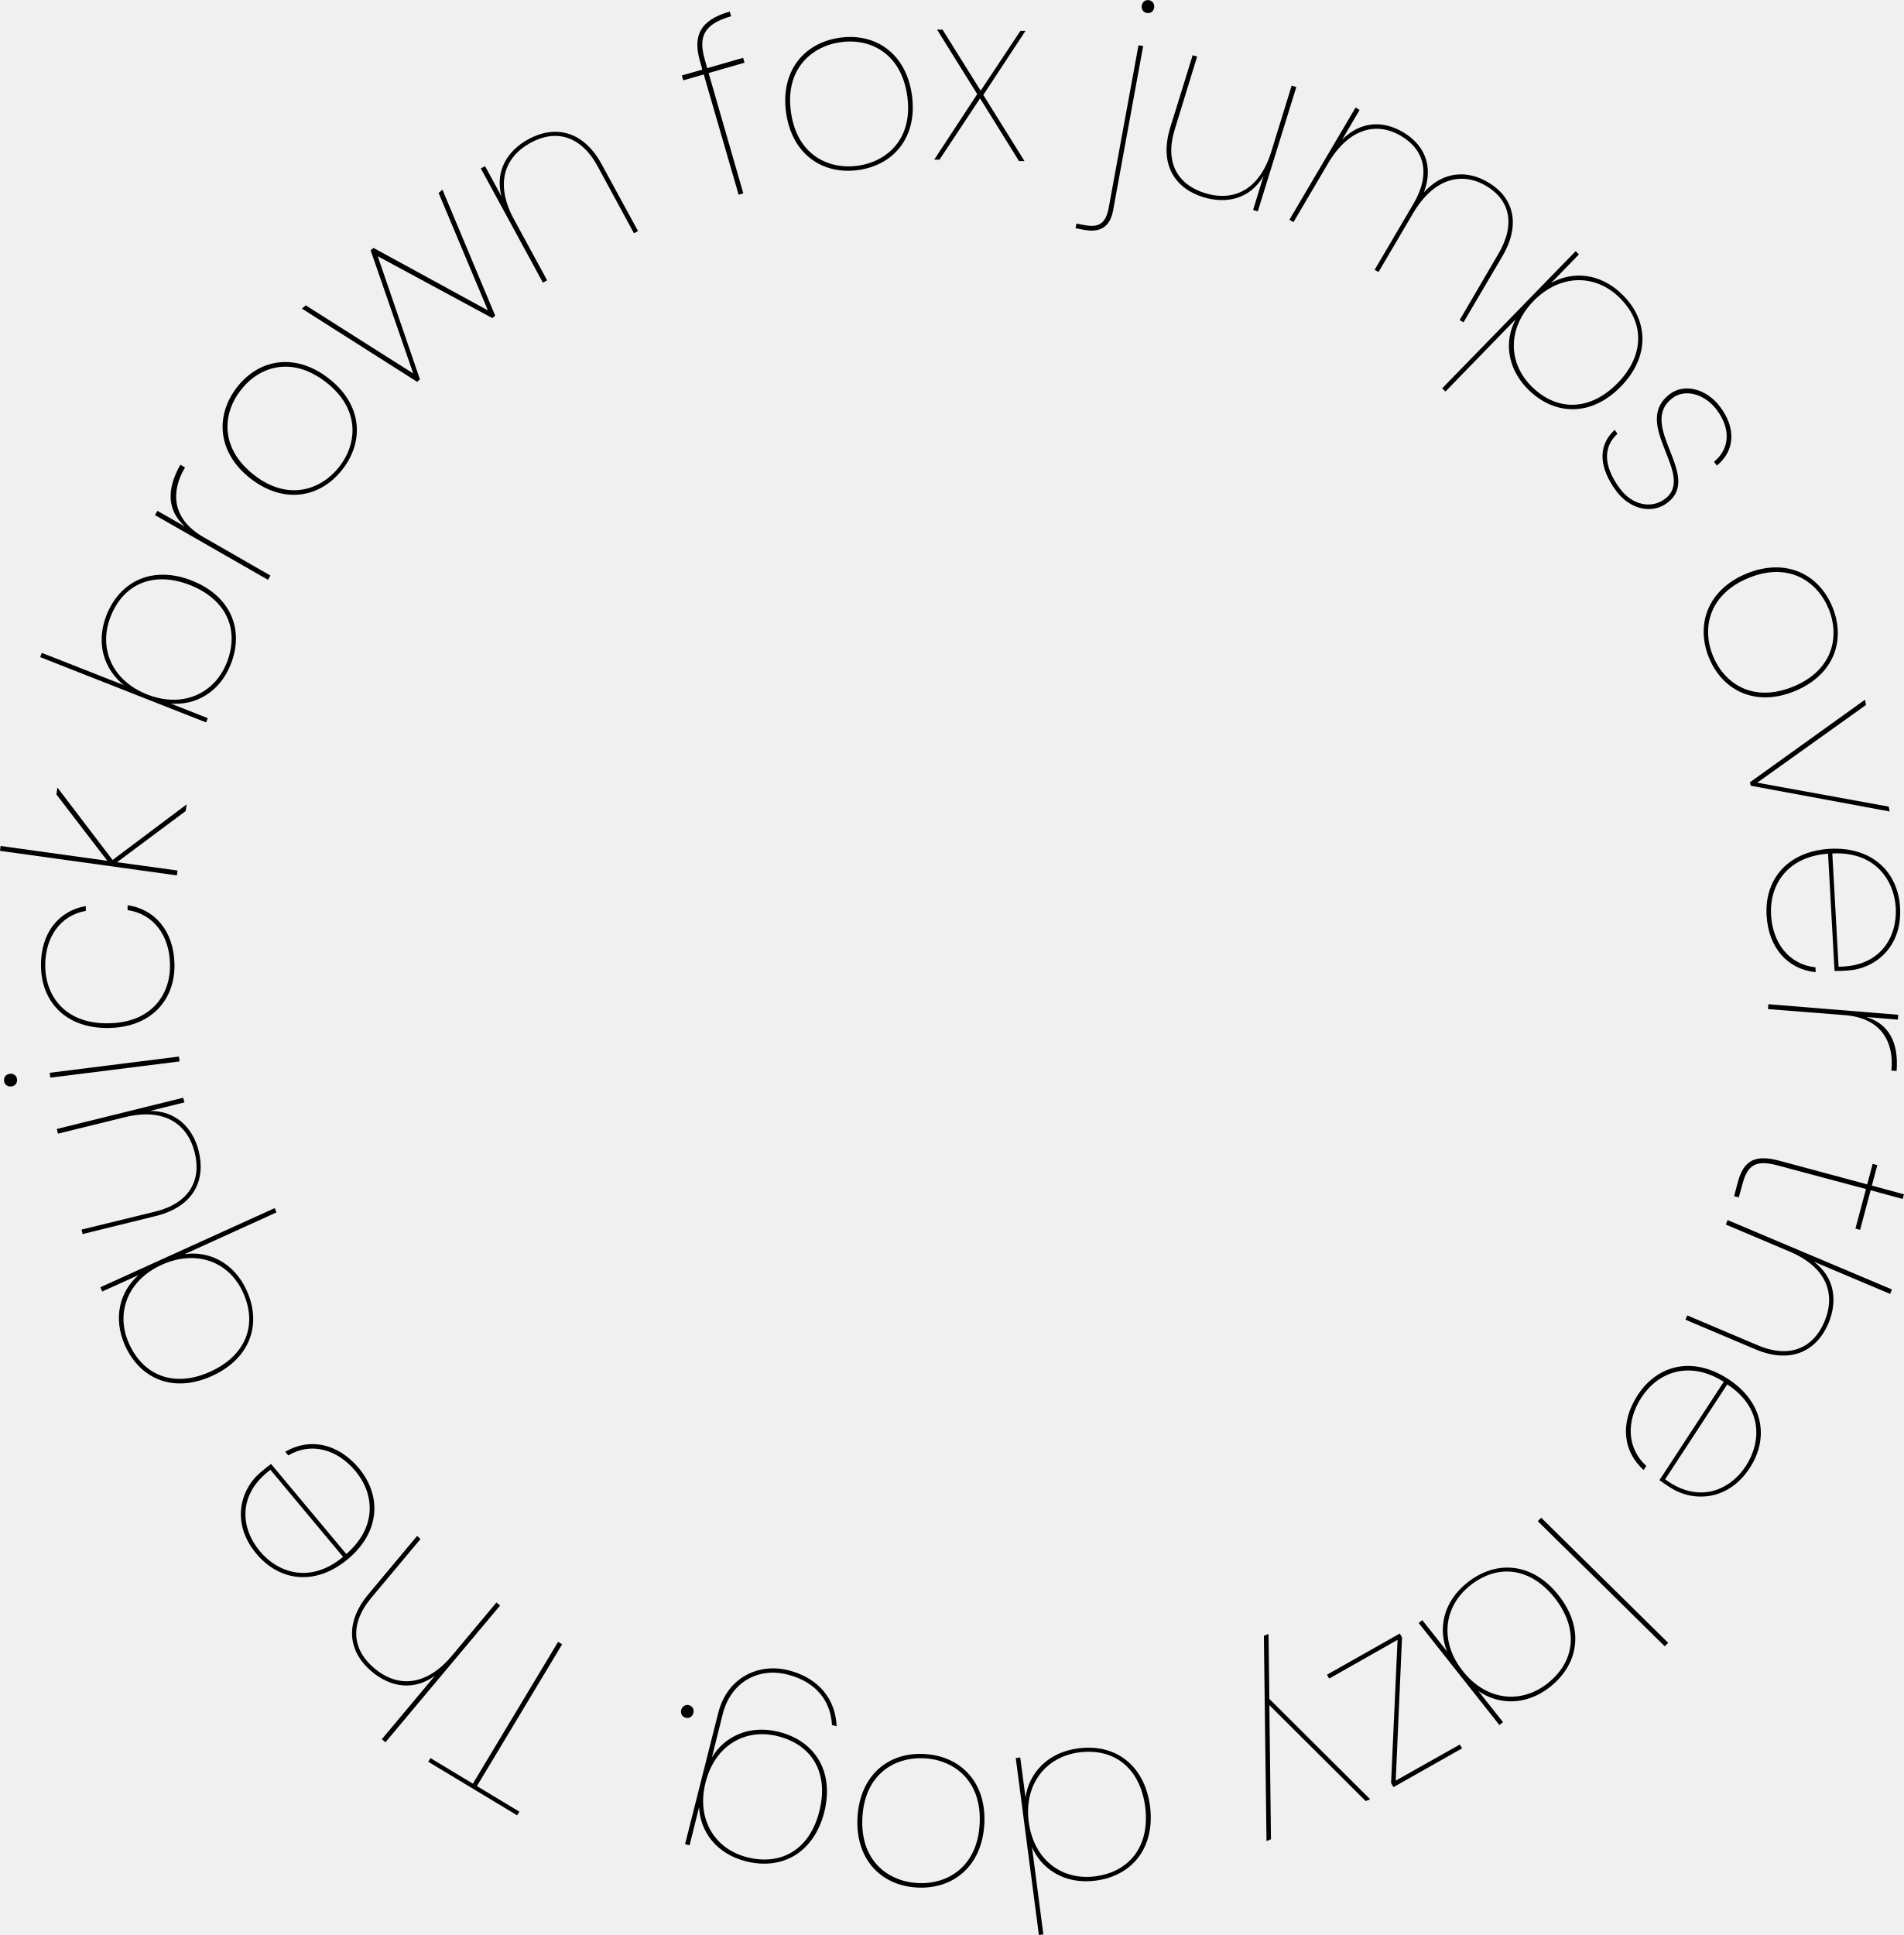
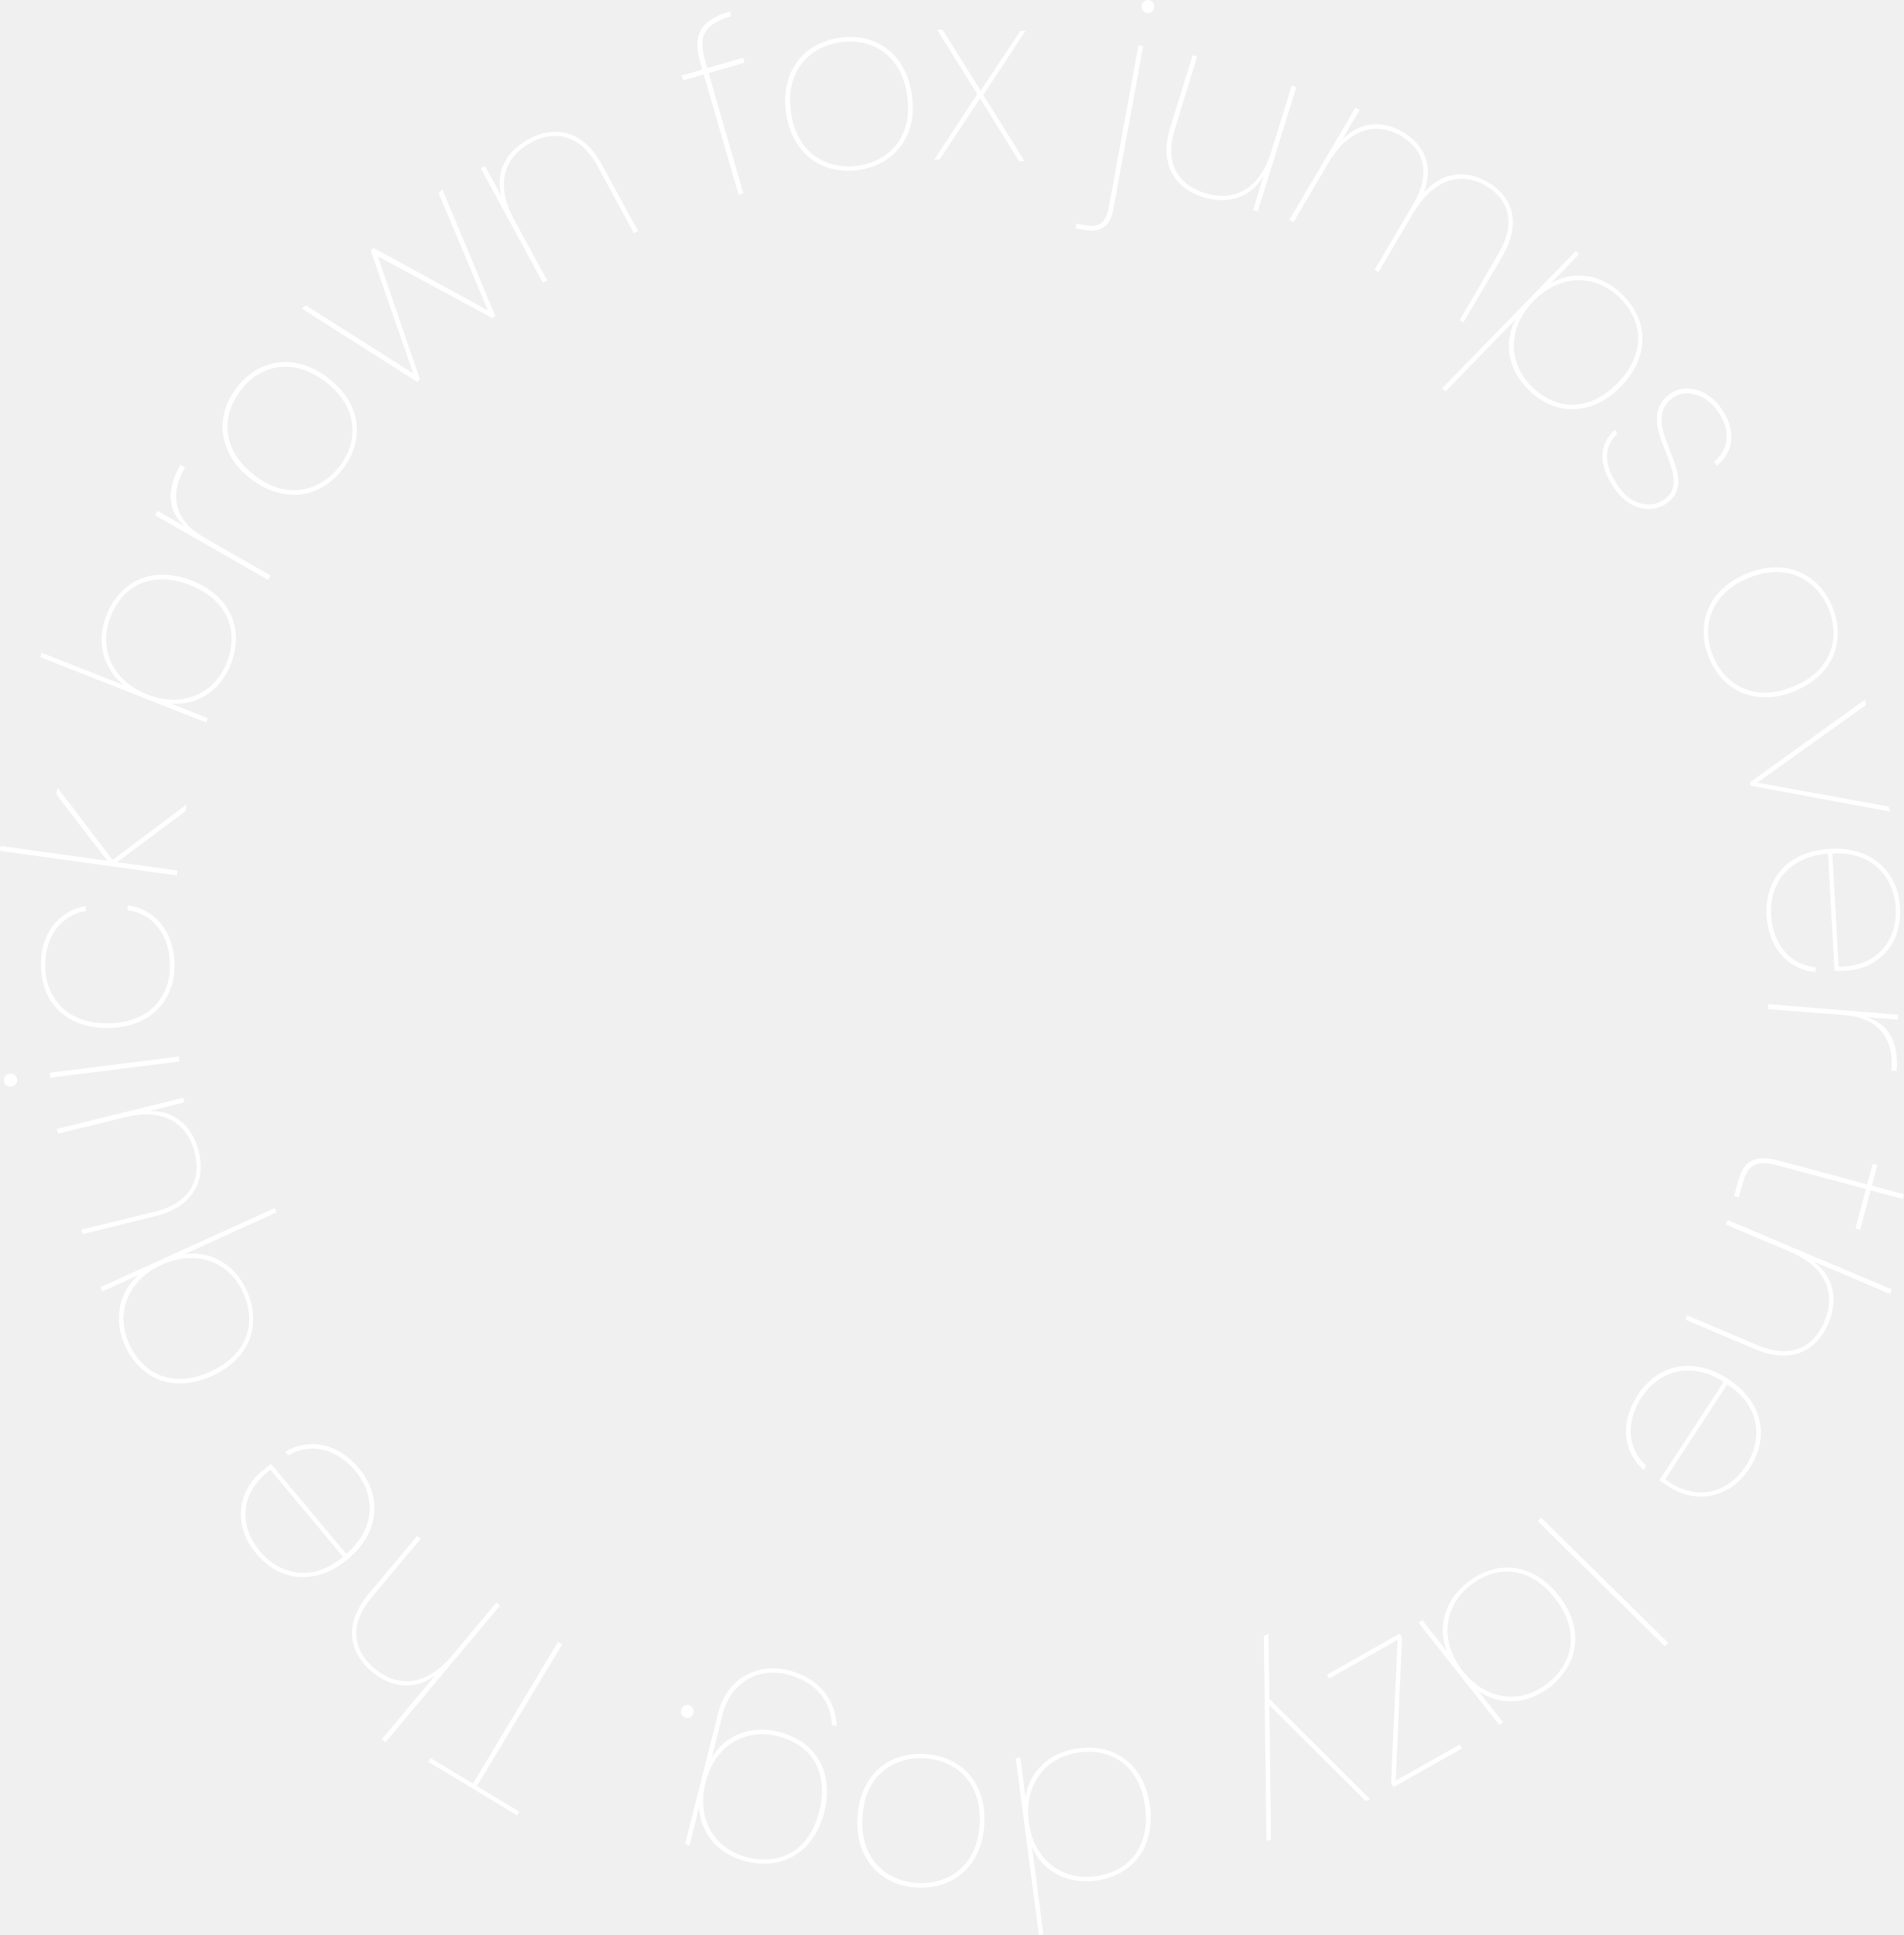
<svg xmlns="http://www.w3.org/2000/svg" version="1.1" id="Layer_1" x="0px" y="0px" viewBox="0 0 938.5 953.8" style="enable-background:new 0 0 938.5 953.8;" xml:space="preserve">
+   <style type="text/css">
+ 	.st0{fill:#FFFFFF;}
+ </style>
  <g>
-     <path d="M254.9,894.8l-43.8-26.4l1.1-1.8l20.9,12.6l42-69.9l2,1.2l-42,69.9L256,893L254.9,894.8z" />
-     <path d="M190,858.8l-1.8-1.5l26.2-31.3c-10.4,7.6-21.9,5.7-31.1-2c-10.8-9-14.4-22.9-1.7-38.2l24-28.7l1.7,1.5l-24.2,28.9   c-11,13.1-9.4,25.8,1.5,34.9c11.2,9.4,25.3,9.1,38.2-6.3l21.9-26.2l1.8,1.5L190,858.8z" />
-     <path d="M176.9,723.7c11.4,13.7,10.4,31.6-5.4,44.8c-15.9,13.3-33.6,11.1-45.1-2.6c-12.6-15-8.1-31.7,2.2-40.3c2.4-2,3.3-2.7,5-4   l37.1,44.4c15.5-13.5,13.7-29.9,4.5-40.9c-9.1-10.9-22-14.3-33.1-7.7l-1.5-1.8C152.1,708.8,166.2,711,176.9,723.7z M169.1,767.4   l-35.8-42.9c-16.6,12.4-14.4,29.1-5.3,40C137.4,775.8,153.4,780.5,169.1,767.4z" />
-     <path d="M61.7,663.4c-6.3-14-2.4-27.1,6.6-34.9l-17.9,8.1l-0.9-2.1l85.9-39l0.9,2.1l-45.3,20.6c11.8-1.7,24.3,4,30.6,17.9   c7.6,16.8,1.6,33.6-17,42.1C86,686.7,69.4,680.2,61.7,663.4z M63.7,662.5c7.3,16,22.6,21.5,40,13.6c17.4-7.9,23.4-23,16.1-39   c-6.9-15.3-23.1-21.3-40-13.7S56.7,647.3,63.7,662.5z" />
-     <path d="M90.3,541.1l0.6,2.3l-17,4.2c12.9-0.1,21.3,8.4,24.1,20c3.3,13.6-1.9,27-21.2,31.8l-36.1,8.9l-0.5-2.2l36.4-8.9   c16.6-4.1,22.8-15.3,19.4-29c-3.5-14.2-15-22.3-34.5-17.5l-32.9,8.1l-0.6-2.3L90.3,541.1z" />
-     <path d="M5.6,535.5c-2,0.3-3.4-1-3.6-2.7s0.8-3.2,2.8-3.5c2-0.3,3.4,1,3.6,2.7C8.6,533.7,7.6,535.3,5.6,535.5z M24.8,531.2   l-0.3-2.4l63.7-8l0.3,2.4L24.8,531.2z" />
-     <path d="M20.2,476.4c-0.3-16.6,8.9-27.5,22.1-29.8l0,2.4c-12.7,2.2-20.2,13.2-20,27.4c0.2,14.7,10,28.4,31.2,28   c21.3-0.3,30.6-14.3,30.3-29c-0.2-14.3-8.1-24.9-20.9-26.8l0-2.4c13.2,1.9,22.8,12.5,23.1,29.1c0.3,17.8-11.7,31.1-32.4,31.4   C33,507.1,20.5,494.3,20.2,476.4z" />
-     <path d="M0,419.4l0.3-2.4l52.6,7.3l-25.1-32.7l0.5-3.4l27.2,35.7L92,396.5l-0.5,3.3L57.7,425l29.8,4.1l-0.3,2.4L0,419.4z" />
-     <path d="M52.5,303.2c6.8-17.1,23.1-24.5,42.1-17s25.9,24,19.2,41.1c-5.6,14.3-17.8,20.5-29.6,19.5l18.2,7.2l-0.8,2.1l-81.8-32.2   l0.8-2.1l40.4,15.9C51.6,330.1,46.9,317.5,52.5,303.2z M54.5,304c-6.1,15.6,0.8,31.5,18,38.3c17.3,6.8,33.1-0.1,39.3-15.7   c6.4-16.4-0.3-31.1-18.1-38.2C75.9,281.4,60.9,287.6,54.5,304z" />
-     <path d="M133.3,283.7l-1.2,2.1l-55.7-31.9l1.2-2.1l13.5,7.7c-8.5-7.7-9.3-17.9-2.2-30.4l2.3,1.3l-0.5,0.9c-5.7,10-7,23.9,9.5,33.4   L133.3,283.7z" />
-     <path d="M168.8,231.4c-11,14.1-28.9,17.2-45.3,4.5c-16.3-12.7-17.6-30.9-6.7-45s28.9-17.1,45.2-4.4   C178.4,199.2,179.8,217.3,168.8,231.4z M167.2,230.1c9.1-11.6,10.3-28.6-6.5-41.7c-16.8-13.1-33-7.8-42,3.9   c-9.1,11.6-10.3,28.7,6.5,41.8C141.8,247.1,158.1,241.7,167.2,230.1z" />
-     <path d="M148.8,152.1l1.9-1.6l53,33.6l-21-60.7l1.4-1.2l56.4,30.8l-24.3-57.9l1.9-1.6l26,62.1l-1.4,1.2l-56.5-30.5L207,187   l-1.4,1.2L148.8,152.1z" />
-     <path d="M294.5,81.8c-8.2-15-20.6-18.2-33-11.4c-12.8,7-17.7,20.2-8.1,37.8l16.3,30l-2.1,1.1L237,83l2.1-1.1l8.1,14.9   c-3.3-12.4,2.8-22.5,13.3-28.2c12.3-6.7,26.6-5,36.1,12.4l17.9,32.9l-2,1.1L294.5,81.8z" />
-     <path d="M346.9,36.7l-10.1,2.9l-0.7-2.4l10.1-2.9l-1.2-4.3c-3.4-12-0.3-20,14.7-24.3l0.7,2.3c-13.6,3.9-16.2,10.2-13,21.3l1.2,4.3   l17.7-5.1l0.7,2.4l-17.7,5.1l17.1,59.3l-2.3,0.7L346.9,36.7z" />
-     <path d="M423.2,83.8c-17.7,2.5-32.8-7.7-35.7-28.2s8.8-34.5,26.4-37c17.7-2.5,32.7,7.7,35.6,28.2S440.8,81.3,423.2,83.8z    M422.9,81.7c14.6-2.1,27.3-13.5,24.3-34.5s-18.3-28.5-32.9-26.4c-14.6,2.1-27.4,13.5-24.4,34.5C392.8,76.3,408.3,83.7,422.9,81.7z   " />
-     <path d="M483.1,48.5l-20,30.2l-2.6,0l21.2-32.3l-19.8-31.8l2.7,0l18.8,30.1L503,15.2l2.5,0l-20.8,31.6L505,79.4l-2.7,0L483.1,48.5z   " />
-     <path d="M563.5,22.7l-14.8,80.9c-1.3,7.1-5.2,11.4-14.3,9.7l-4.2-0.8l0.4-2.3l4.2,0.8c6.5,1.2,10.2-0.5,11.7-8.5l14.7-80.2   L563.5,22.7z M562.8,2.7c0.4-2,2-2.9,3.6-2.6c1.6,0.3,2.8,1.7,2.5,3.7s-2,2.9-3.6,2.6C563.6,6.1,562.5,4.6,562.8,2.7z" />
-     <path d="M620,104.2l-2.3-0.7l5.1-16.7c-6.6,11.2-18.1,13.9-29.6,10.4c-13.4-4.1-22.2-15.5-16.3-34.5l11-35.5l2.2,0.7l-11,35.8   C574,80,580.4,91,594,95.2c14,4.3,26.8-1.4,32.7-20.6l10-32.4l2.3,0.7L620,104.2z" />
-     <path d="M738.6,125.1c8.7-14.7,5.5-26.7-6.1-33.5c-11.9-7-25.7-3.9-36,13.6l-17,28.9l-1.9-1.1l19.1-32.5   c8.7-14.7,5.5-26.7-6.1-33.5c-12-7.1-25.7-3.9-36,13.6l-17,28.9l-2-1.2l32.6-55.3l2,1.2l-8.6,14.6c9.4-9.4,20.5-9.3,30.1-3.6   c9.8,5.8,15.3,16,10.2,29.6c9.7-10.7,21.6-10.9,31.7-4.9c11.5,6.8,16.9,19.6,6.8,36.7l-19,32.3l-1.9-1.1L738.6,125.1z" />
-     <path d="M799.6,145.1c13.2,12.9,13.7,30.7-0.6,45.4s-32.2,14.6-45.4,1.8c-11-10.7-12.1-24.4-6.5-34.9L712.5,193l-1.6-1.6l65.8-67.6   l1.6,1.6l-13.7,14.1C775,133.6,788.7,134.4,799.6,145.1z M798.2,146.6c-12-11.7-29.3-11.5-42.3,1.8c-12.9,13.3-12.7,30.6-0.7,42.3   c12.6,12.3,28.8,11.8,42.2-1.9C810.7,175.1,810.8,158.9,798.2,146.6z" />
-     <path d="M796.6,241.9c-8-10.9-9.5-21.8-0.7-30l1.4,1.9c-6.9,6.3-7.2,15.6,1.1,26.9c6.4,8.7,15.9,10,22.2,5.3   c15.9-11.7-17.2-37.2,2.7-51.9c6.9-5.1,17.9-2.7,24.8,6.7c7.6,10.3,7.2,21.3-1.8,28.7l-1.4-1.9c7-5.7,9-15.2,1.4-25.5   c-6.1-8.2-15.8-10.4-21.7-6c-18.1,13.3,15.1,38.6-2.8,51.8C814.1,253.7,803.2,250.9,796.6,241.9z" />
-     <path d="M842.4,324.2c-6.7-16.5-0.5-33.7,18.6-41.5c19.1-7.8,35.6,0.1,42.3,16.6c6.7,16.5,0.5,33.6-18.7,41.4   C865.6,348.5,849.2,340.7,842.4,324.2z M844.4,323.4c5.6,13.6,19.7,23.1,39.4,15.1c19.7-8,23.2-24.7,17.6-38.4   c-5.6-13.6-19.8-23.3-39.5-15.2C842.2,293,838.8,309.8,844.4,323.4z" />
-     <path d="M919.8,347.5l-53.6,38.3l64.8,11.8l0.5,2.4L863,387.3l-0.4-1.7l56.7-40.7L919.8,347.5z" />
-     <path d="M870.8,451.1c-1-17.8,10.5-31.5,31.2-32.7c20.6-1.1,33.6,11.2,34.6,29c1.1,19.6-12.5,30.2-25.9,31   c-3.1,0.2-4.3,0.2-6.4,0.2l-3.2-57.8c-20.5,1.5-28.9,15.8-28.1,30.1c0.8,14.2,9.1,24.6,21.9,25.9l0.1,2.4   C881.7,477.9,871.7,467.7,870.8,451.1z M903.2,420.7l3.1,55.8c20.7,0,28.9-14.7,28.2-28.9C933.6,433,923.6,419.6,903.2,420.7z" />
-     <path d="M871.5,497.4l0.2-2.4l64,5.2l-0.2,2.4l-15.5-1.3c10.9,3.4,16,12.3,14.9,26.6l-2.6-0.2l0.1-1.1c0.9-11.5-3.8-24.6-22.8-26.2   L871.5,497.4z" />
-     <path d="M920.4,583.8l2.7-10.1l2.3,0.6l-2.7,10.1l15.8,4.3l-0.6,2.3l-15.8-4.3l-5.2,19.5l-2.3-0.6l5.2-19.5l-43.4-11.6   c-11.1-3-15-0.2-17.5,9.2l-1.8,6.5l-2.3-0.6l1.8-6.8c2.8-10.6,8.3-13.9,20.3-10.7L920.4,583.8z" />
-     <path d="M932.6,635.6l-0.9,2.2l-37.6-15.9c10.3,7.7,11.8,19.3,7.2,30.4c-5.5,12.9-17.7,20.5-36,12.8l-34.5-14.6l0.9-2.1l34.7,14.7   c15.8,6.7,27.4,1.4,32.9-11.6c5.7-13.5,1.3-26.8-17.2-34.6l-31.4-13.3l0.9-2.2L932.6,635.6z" />
-     <path d="M807.3,687.6c9.8-14.9,27.1-19.2,44.5-7.9s20.4,29,10.7,43.9c-10.7,16.4-28,16.9-39.2,9.6c-2.6-1.7-3.6-2.3-5.3-3.6   l31.7-48.5c-17.4-10.9-32.6-4.4-40.5,7.6c-7.8,11.9-7.2,25.2,2.3,33.9l-1.3,2C800.2,715.7,798.2,701.6,807.3,687.6z M851.4,682.4   l-30.6,46.8c16.7,12.3,32,5.3,39.8-6.6C868.6,710.2,868.5,693.5,851.4,682.4z" />
-     <path d="M822.3,809.8l-1.7,1.7L758,749.8l1.7-1.7L822.3,809.8z" />
-     <path d="M764.1,831.5c-12,9.5-25.7,8.8-35.4,2l12.2,15.4l-1.8,1.4l-39.8-50.3l1.8-1.4l12.2,15.4c-4.5-11-2-24.5,10.1-34   c14.5-11.4,32.3-9.6,44.9,6.4C780.9,802.3,778.6,820,764.1,831.5z M762.8,829.8c13.8-10.9,15.4-27,3.6-42.1   c-11.9-15-27.9-17.1-41.7-6.2c-13.1,10.4-15.2,27.6-3.7,42.1C732.4,838.2,749.6,840.2,762.8,829.8z" />
-     <path d="M685.7,878.9l3.2-70.6l-33.7,19.1l-1.1-1.9l35.9-20.3l1.1,1.9l-3.1,70.6l31.6-17.8l1.1,1.9l-33.8,19.1L685.7,878.9z" />
-     <path d="M626.5,906.6l-2.2,0.9l-1.3-101.2l2.3-0.9l0.4,32l49.7,49.5l-2.2,0.9l-47.5-47.3L626.5,906.6z" />
-     <path d="M540.1,927c-15.2,2-26.6-5.6-31.4-16.5l5.6,43l-2.2,0.3l-11.4-87.2l2.2-0.3l2.6,19.6c1.8-11.9,10.9-22.2,26.1-24.1   c18.3-2.4,32.6,8.3,35.3,28.6C569.4,910.6,558.3,924.6,540.1,927z M539.8,924.9c17.4-2.3,27.1-15.3,24.7-34.3   c-2.5-19-15.2-29.1-32.6-26.8c-16.6,2.2-27.2,15.9-24.8,34.3S523.2,927,539.8,924.9z" />
-     <path d="M455.8,864.6c17.8,1,30.6,14,29.4,34.7c-1.2,20.6-15.4,32.1-33.2,31.1c-17.8-1-30.5-14-29.3-34.7   C423.9,875,438,863.5,455.8,864.6z M455.7,866.7c-14.7-0.8-29.4,7.8-30.6,29.1c-1.2,21.2,12.4,31.5,27.1,32.4   c14.7,0.8,29.5-7.8,30.7-29.1C484.1,877.9,470.4,867.5,455.7,866.7z" />
-     <path d="M367.8,917.5c-14.9-3.7-22.7-15-23.2-26.7l-4.7,18.8l-2.2-0.6l16.3-64.5c4.5-18,20.2-24.8,34.6-21.2   c15.4,3.9,23.3,14.7,23.8,27.6l-2.3-0.6c-0.6-11.6-7.6-21.3-22-24.9c-14.2-3.6-27.9,3.6-31.9,19.7l-5.3,21.2   c6-10.1,18.2-16.4,33.1-12.6c17.9,4.5,27.3,19.7,22.3,39.6C401.2,913.1,385.7,922,367.8,917.5z M368.4,915.5   c17.1,4.3,30.9-4.2,35.5-22.8c4.7-18.6-3.4-32.6-20.5-36.9c-16.3-4.1-31.1,4.8-35.6,22.8C343.2,896.5,352.1,911.4,368.4,915.5z" />
-     <path d="M339.9,840.6c1.7,0.6,2.4,2.3,1.8,4.1c-0.7,1.8-2.4,2.5-4,1.9c-1.7-0.6-2.4-2.3-1.8-4.1C336.6,840.8,338.3,840,339.9,840.6   z" />
+     <path class="st0" d="M254.9,894.8l-43.8-26.4l1.1-1.8l20.9,12.6l42-69.9l2,1.2l-42,69.9L256,893L254.9,894.8z" />
+     <path class="st0" d="M190,858.8l-1.8-1.5l26.2-31.3c-10.4,7.6-21.9,5.7-31.1-2c-10.8-9-14.4-22.9-1.7-38.2l24-28.7l1.7,1.5   l-24.2,28.9c-11,13.1-9.4,25.8,1.5,34.9c11.2,9.4,25.3,9.1,38.2-6.3l21.9-26.2l1.8,1.5L190,858.8z" />
+     <path class="st0" d="M176.9,723.7c11.4,13.7,10.4,31.6-5.4,44.8c-15.9,13.3-33.6,11.1-45.1-2.6c-12.6-15-8.1-31.7,2.2-40.3   c2.4-2,3.3-2.7,5-4l37.1,44.4c15.5-13.5,13.7-29.9,4.5-40.9c-9.1-10.9-22-14.3-33.1-7.7l-1.5-1.8   C152.1,708.8,166.2,711,176.9,723.7z M169.1,767.4l-35.8-42.9c-16.6,12.4-14.4,29.1-5.3,40C137.4,775.8,153.4,780.5,169.1,767.4z" />
+     <path class="st0" d="M61.7,663.4c-6.3-14-2.4-27.1,6.6-34.9l-17.9,8.1l-0.9-2.1l85.9-39l0.9,2.1L91,618.2   c11.8-1.7,24.3,4,30.6,17.9c7.6,16.8,1.6,33.6-17,42.1C86,686.7,69.4,680.2,61.7,663.4z M63.7,662.5c7.3,16,22.6,21.5,40,13.6   s23.4-23,16.1-39c-6.9-15.3-23.1-21.3-40-13.7S56.7,647.3,63.7,662.5z" />
+     <path class="st0" d="M90.3,541.1l0.6,2.3l-17,4.2c12.9-0.1,21.3,8.4,24.1,20c3.3,13.6-1.9,27-21.2,31.8l-36.1,8.9l-0.5-2.2   l36.4-8.9c16.6-4.1,22.8-15.3,19.4-29c-3.5-14.2-15-22.3-34.5-17.5l-32.9,8.1l-0.6-2.3L90.3,541.1z" />
+     <path class="st0" d="M5.6,535.5c-2,0.3-3.4-1-3.6-2.7s0.8-3.2,2.8-3.5s3.4,1,3.6,2.7C8.6,533.7,7.6,535.3,5.6,535.5z M24.8,531.2   l-0.3-2.4l63.7-8l0.3,2.4L24.8,531.2z" />
+     <path class="st0" d="M20.2,476.4c-0.3-16.6,8.9-27.5,22.1-29.8v2.4c-12.7,2.2-20.2,13.2-20,27.4c0.2,14.7,10,28.4,31.2,28   c21.3-0.3,30.6-14.3,30.3-29c-0.2-14.3-8.1-24.9-20.9-26.8v-2.4c13.2,1.9,22.8,12.5,23.1,29.1c0.3,17.8-11.7,31.1-32.4,31.4   C33,507.1,20.5,494.3,20.2,476.4z" />
+     <path class="st0" d="M0,419.4l0.3-2.4l52.6,7.3l-25.1-32.7l0.5-3.4l27.2,35.7L92,396.5l-0.5,3.3L57.7,425l29.8,4.1l-0.3,2.4   L0,419.4z" />
+     <path class="st0" d="M52.5,303.2c6.8-17.1,23.1-24.5,42.1-17s25.9,24,19.2,41.1c-5.6,14.3-17.8,20.5-29.6,19.5l18.2,7.2l-0.8,2.1   l-81.8-32.2l0.8-2.1L61,337.7C51.6,330.1,46.9,317.5,52.5,303.2z M54.5,304c-6.1,15.6,0.8,31.5,18,38.3   c17.3,6.8,33.1-0.1,39.3-15.7c6.4-16.4-0.3-31.1-18.1-38.2C75.9,281.4,60.9,287.6,54.5,304z" />
+     <path class="st0" d="M133.3,283.7l-1.2,2.1l-55.7-31.9l1.2-2.1l13.5,7.7c-8.5-7.7-9.3-17.9-2.2-30.4l2.3,1.3l-0.5,0.9   c-5.7,10-7,23.9,9.5,33.4L133.3,283.7z" />
+     <path class="st0" d="M168.8,231.4c-11,14.1-28.9,17.2-45.3,4.5c-16.3-12.7-17.6-30.9-6.7-45s28.9-17.1,45.2-4.4   C178.4,199.2,179.8,217.3,168.8,231.4z M167.2,230.1c9.1-11.6,10.3-28.6-6.5-41.7c-16.8-13.1-33-7.8-42,3.9   c-9.1,11.6-10.3,28.7,6.5,41.8C141.8,247.1,158.1,241.7,167.2,230.1z" />
+     <path class="st0" d="M148.8,152.1l1.9-1.6l53,33.6l-21-60.7l1.4-1.2l56.4,30.8l-24.3-57.9l1.9-1.6l26,62.1l-1.4,1.2l-56.5-30.5   L207,187l-1.4,1.2L148.8,152.1z" />
+     <path class="st0" d="M294.5,81.8c-8.2-15-20.6-18.2-33-11.4c-12.8,7-17.7,20.2-8.1,37.8l16.3,30l-2.1,1.1L237,83l2.1-1.1l8.1,14.9   c-3.3-12.4,2.8-22.5,13.3-28.2c12.3-6.7,26.6-5,36.1,12.4l17.9,32.9l-2,1.1L294.5,81.8z" />
+     <path class="st0" d="M346.9,36.7l-10.1,2.9l-0.7-2.4l10.1-2.9L345,30c-3.4-12-0.3-20,14.7-24.3l0.7,2.3   c-13.6,3.9-16.2,10.2-13,21.3l1.2,4.3l17.7-5.1l0.7,2.4L349.3,36l17.1,59.3l-2.3,0.7L346.9,36.7z" />
+     <path class="st0" d="M423.2,83.8c-17.7,2.5-32.8-7.7-35.7-28.2s8.8-34.5,26.4-37c17.7-2.5,32.7,7.7,35.6,28.2   S440.8,81.3,423.2,83.8z M422.9,81.7c14.6-2.1,27.3-13.5,24.3-34.5s-18.3-28.5-32.9-26.4s-27.4,13.5-24.4,34.5   C392.8,76.3,408.3,83.7,422.9,81.7z" />
+     <path class="st0" d="M483.1,48.5l-20,30.2h-2.6l21.2-32.3l-19.8-31.8h2.7l18.8,30.1L503,15.2h2.5l-20.8,31.6L505,79.4h-2.7   L483.1,48.5z" />
+     <path class="st0" d="M563.5,22.7l-14.8,80.9c-1.3,7.1-5.2,11.4-14.3,9.7l-4.2-0.8l0.4-2.3l4.2,0.8c6.5,1.2,10.2-0.5,11.7-8.5   l14.7-80.2L563.5,22.7z M562.8,2.7c0.4-2,2-2.9,3.6-2.6s2.8,1.7,2.5,3.7s-2,2.9-3.6,2.6C563.6,6.1,562.5,4.6,562.8,2.7z" />
+     <path class="st0" d="M620,104.2l-2.3-0.7l5.1-16.7c-6.6,11.2-18.1,13.9-29.6,10.4c-13.4-4.1-22.2-15.5-16.3-34.5l11-35.5l2.2,0.7   l-11,35.8C574,80,580.4,91,594,95.2c14,4.3,26.8-1.4,32.7-20.6l10-32.4l2.3,0.7L620,104.2z" />
+     <path class="st0" d="M738.6,125.1c8.7-14.7,5.5-26.7-6.1-33.5c-11.9-7-25.7-3.9-36,13.6l-17,28.9l-1.9-1.1l19.1-32.5   c8.7-14.7,5.5-26.7-6.1-33.5c-12-7.1-25.7-3.9-36,13.6l-17,28.9l-2-1.2L668.2,53l2,1.2l-8.6,14.6c9.4-9.4,20.5-9.3,30.1-3.6   c9.8,5.8,15.3,16,10.2,29.6c9.7-10.7,21.6-10.9,31.7-4.9c11.5,6.8,16.9,19.6,6.8,36.7l-19,32.3l-1.9-1.1L738.6,125.1z" />
+     <path class="st0" d="M799.6,145.1c13.2,12.9,13.7,30.7-0.6,45.4s-32.2,14.6-45.4,1.8c-11-10.7-12.1-24.4-6.5-34.9L712.5,193   l-1.6-1.6l65.8-67.6l1.6,1.6l-13.7,14.1C775,133.6,788.7,134.4,799.6,145.1z M798.2,146.6c-12-11.7-29.3-11.5-42.3,1.8   c-12.9,13.3-12.7,30.6-0.7,42.3c12.6,12.3,28.8,11.8,42.2-1.9C810.7,175.1,810.8,158.9,798.2,146.6z" />
+     <path class="st0" d="M796.6,241.9c-8-10.9-9.5-21.8-0.7-30l1.4,1.9c-6.9,6.3-7.2,15.6,1.1,26.9c6.4,8.7,15.9,10,22.2,5.3   c15.9-11.7-17.2-37.2,2.7-51.9c6.9-5.1,17.9-2.7,24.8,6.7c7.6,10.3,7.2,21.3-1.8,28.7l-1.4-1.9c7-5.7,9-15.2,1.4-25.5   c-6.1-8.2-15.8-10.4-21.7-6c-18.1,13.3,15.1,38.6-2.8,51.8C814.1,253.7,803.2,250.9,796.6,241.9z" />
+     <path class="st0" d="M842.4,324.2c-6.7-16.5-0.5-33.7,18.6-41.5s35.6,0.1,42.3,16.6s0.5,33.6-18.7,41.4   C865.6,348.5,849.2,340.7,842.4,324.2z M844.4,323.4c5.6,13.6,19.7,23.1,39.4,15.1s23.2-24.7,17.6-38.4   c-5.6-13.6-19.8-23.3-39.5-15.2C842.2,293,838.8,309.8,844.4,323.4z" />
+     <path class="st0" d="M919.8,347.5l-53.6,38.3l64.8,11.8l0.5,2.4L863,387.3l-0.4-1.7l56.7-40.7L919.8,347.5z" />
+     <path class="st0" d="M870.8,451.1c-1-17.8,10.5-31.5,31.2-32.7c20.6-1.1,33.6,11.2,34.6,29c1.1,19.6-12.5,30.2-25.9,31   c-3.1,0.2-4.3,0.2-6.4,0.2l-3.2-57.8c-20.5,1.5-28.9,15.8-28.1,30.1c0.8,14.2,9.1,24.6,21.9,25.9l0.1,2.4   C881.7,477.9,871.7,467.7,870.8,451.1z M903.2,420.7l3.1,55.8c20.7,0,28.9-14.7,28.2-28.9C933.6,433,923.6,419.6,903.2,420.7z" />
+     <path class="st0" d="M871.5,497.4l0.2-2.4l64,5.2l-0.2,2.4l-15.5-1.3c10.9,3.4,16,12.3,14.9,26.6l-2.6-0.2l0.1-1.1   c0.9-11.5-3.8-24.6-22.8-26.2L871.5,497.4z" />
+     <path class="st0" d="M920.4,583.8l2.7-10.1l2.3,0.6l-2.7,10.1l15.8,4.3l-0.6,2.3l-15.8-4.3l-5.2,19.5l-2.3-0.6l5.2-19.5l-43.4-11.6   c-11.1-3-15-0.2-17.5,9.2l-1.8,6.5l-2.3-0.6l1.8-6.8c2.8-10.6,8.3-13.9,20.3-10.7L920.4,583.8z" />
+     <path class="st0" d="M932.6,635.6l-0.9,2.2l-37.6-15.9c10.3,7.7,11.8,19.3,7.2,30.4c-5.5,12.9-17.7,20.5-36,12.8l-34.5-14.6   l0.9-2.1l34.7,14.7c15.8,6.7,27.4,1.4,32.9-11.6c5.7-13.5,1.3-26.8-17.2-34.6l-31.4-13.3l0.9-2.2L932.6,635.6z" />
+     <path class="st0" d="M807.3,687.6c9.8-14.9,27.1-19.2,44.5-7.9s20.4,29,10.7,43.9c-10.7,16.4-28,16.9-39.2,9.6   c-2.6-1.7-3.6-2.3-5.3-3.6l31.7-48.5c-17.4-10.9-32.6-4.4-40.5,7.6c-7.8,11.9-7.2,25.2,2.3,33.9l-1.3,2   C800.2,715.7,798.2,701.6,807.3,687.6z M851.4,682.4l-30.6,46.8c16.7,12.3,32,5.3,39.8-6.6C868.6,710.2,868.5,693.5,851.4,682.4z" />
+     <path class="st0" d="M822.3,809.8l-1.7,1.7L758,749.8l1.7-1.7L822.3,809.8z" />
+     <path class="st0" d="M764.1,831.5c-12,9.5-25.7,8.8-35.4,2l12.2,15.4l-1.8,1.4L699.3,800l1.8-1.4l12.2,15.4c-4.5-11-2-24.5,10.1-34   c14.5-11.4,32.3-9.6,44.9,6.4C780.9,802.3,778.6,820,764.1,831.5z M762.8,829.8c13.8-10.9,15.4-27,3.6-42.1   c-11.9-15-27.9-17.1-41.7-6.2c-13.1,10.4-15.2,27.6-3.7,42.1C732.4,838.2,749.6,840.2,762.8,829.8z" />
+     <path class="st0" d="M685.7,878.9l3.2-70.6l-33.7,19.1l-1.1-1.9l35.9-20.3l1.1,1.9l-3.1,70.6l31.6-17.8l1.1,1.9l-33.8,19.1   L685.7,878.9z" />
+     <path class="st0" d="M626.5,906.6l-2.2,0.9L623,806.3l2.3-0.9l0.4,32l49.7,49.5l-2.2,0.9l-47.5-47.3L626.5,906.6z" />
+     <path class="st0" d="M540.1,927c-15.2,2-26.6-5.6-31.4-16.5l5.6,43l-2.2,0.3l-11.4-87.2l2.2-0.3l2.6,19.6   c1.8-11.9,10.9-22.2,26.1-24.1c18.3-2.4,32.6,8.3,35.3,28.6C569.4,910.6,558.3,924.6,540.1,927z M539.8,924.9   c17.4-2.3,27.1-15.3,24.7-34.3c-2.5-19-15.2-29.1-32.6-26.8c-16.6,2.2-27.2,15.9-24.8,34.3S523.2,927,539.8,924.9z" />
+     <path class="st0" d="M455.8,864.6c17.8,1,30.6,14,29.4,34.7c-1.2,20.6-15.4,32.1-33.2,31.1c-17.8-1-30.5-14-29.3-34.7   C423.9,875,438,863.5,455.8,864.6z M455.7,866.7c-14.7-0.8-29.4,7.8-30.6,29.1c-1.2,21.2,12.4,31.5,27.1,32.4   c14.7,0.8,29.5-7.8,30.7-29.1C484.1,877.9,470.4,867.5,455.7,866.7z" />
+     <path class="st0" d="M367.8,917.5c-14.9-3.7-22.7-15-23.2-26.7l-4.7,18.8l-2.2-0.6l16.3-64.5c4.5-18,20.2-24.8,34.6-21.2   c15.4,3.9,23.3,14.7,23.8,27.6l-2.3-0.6c-0.6-11.6-7.6-21.3-22-24.9c-14.2-3.6-27.9,3.6-31.9,19.7l-5.3,21.2   c6-10.1,18.2-16.4,33.1-12.6c17.9,4.5,27.3,19.7,22.3,39.6C401.2,913.1,385.7,922,367.8,917.5z M368.4,915.5   c17.1,4.3,30.9-4.2,35.5-22.8c4.7-18.6-3.4-32.6-20.5-36.9c-16.3-4.1-31.1,4.8-35.6,22.8C343.2,896.5,352.1,911.4,368.4,915.5z" />
+     <path class="st0" d="M339.9,840.6c1.7,0.6,2.4,2.3,1.8,4.1c-0.7,1.8-2.4,2.5-4,1.9c-1.7-0.6-2.4-2.3-1.8-4.1   C336.6,840.8,338.3,840,339.9,840.6z" />
  </g>
</svg>
